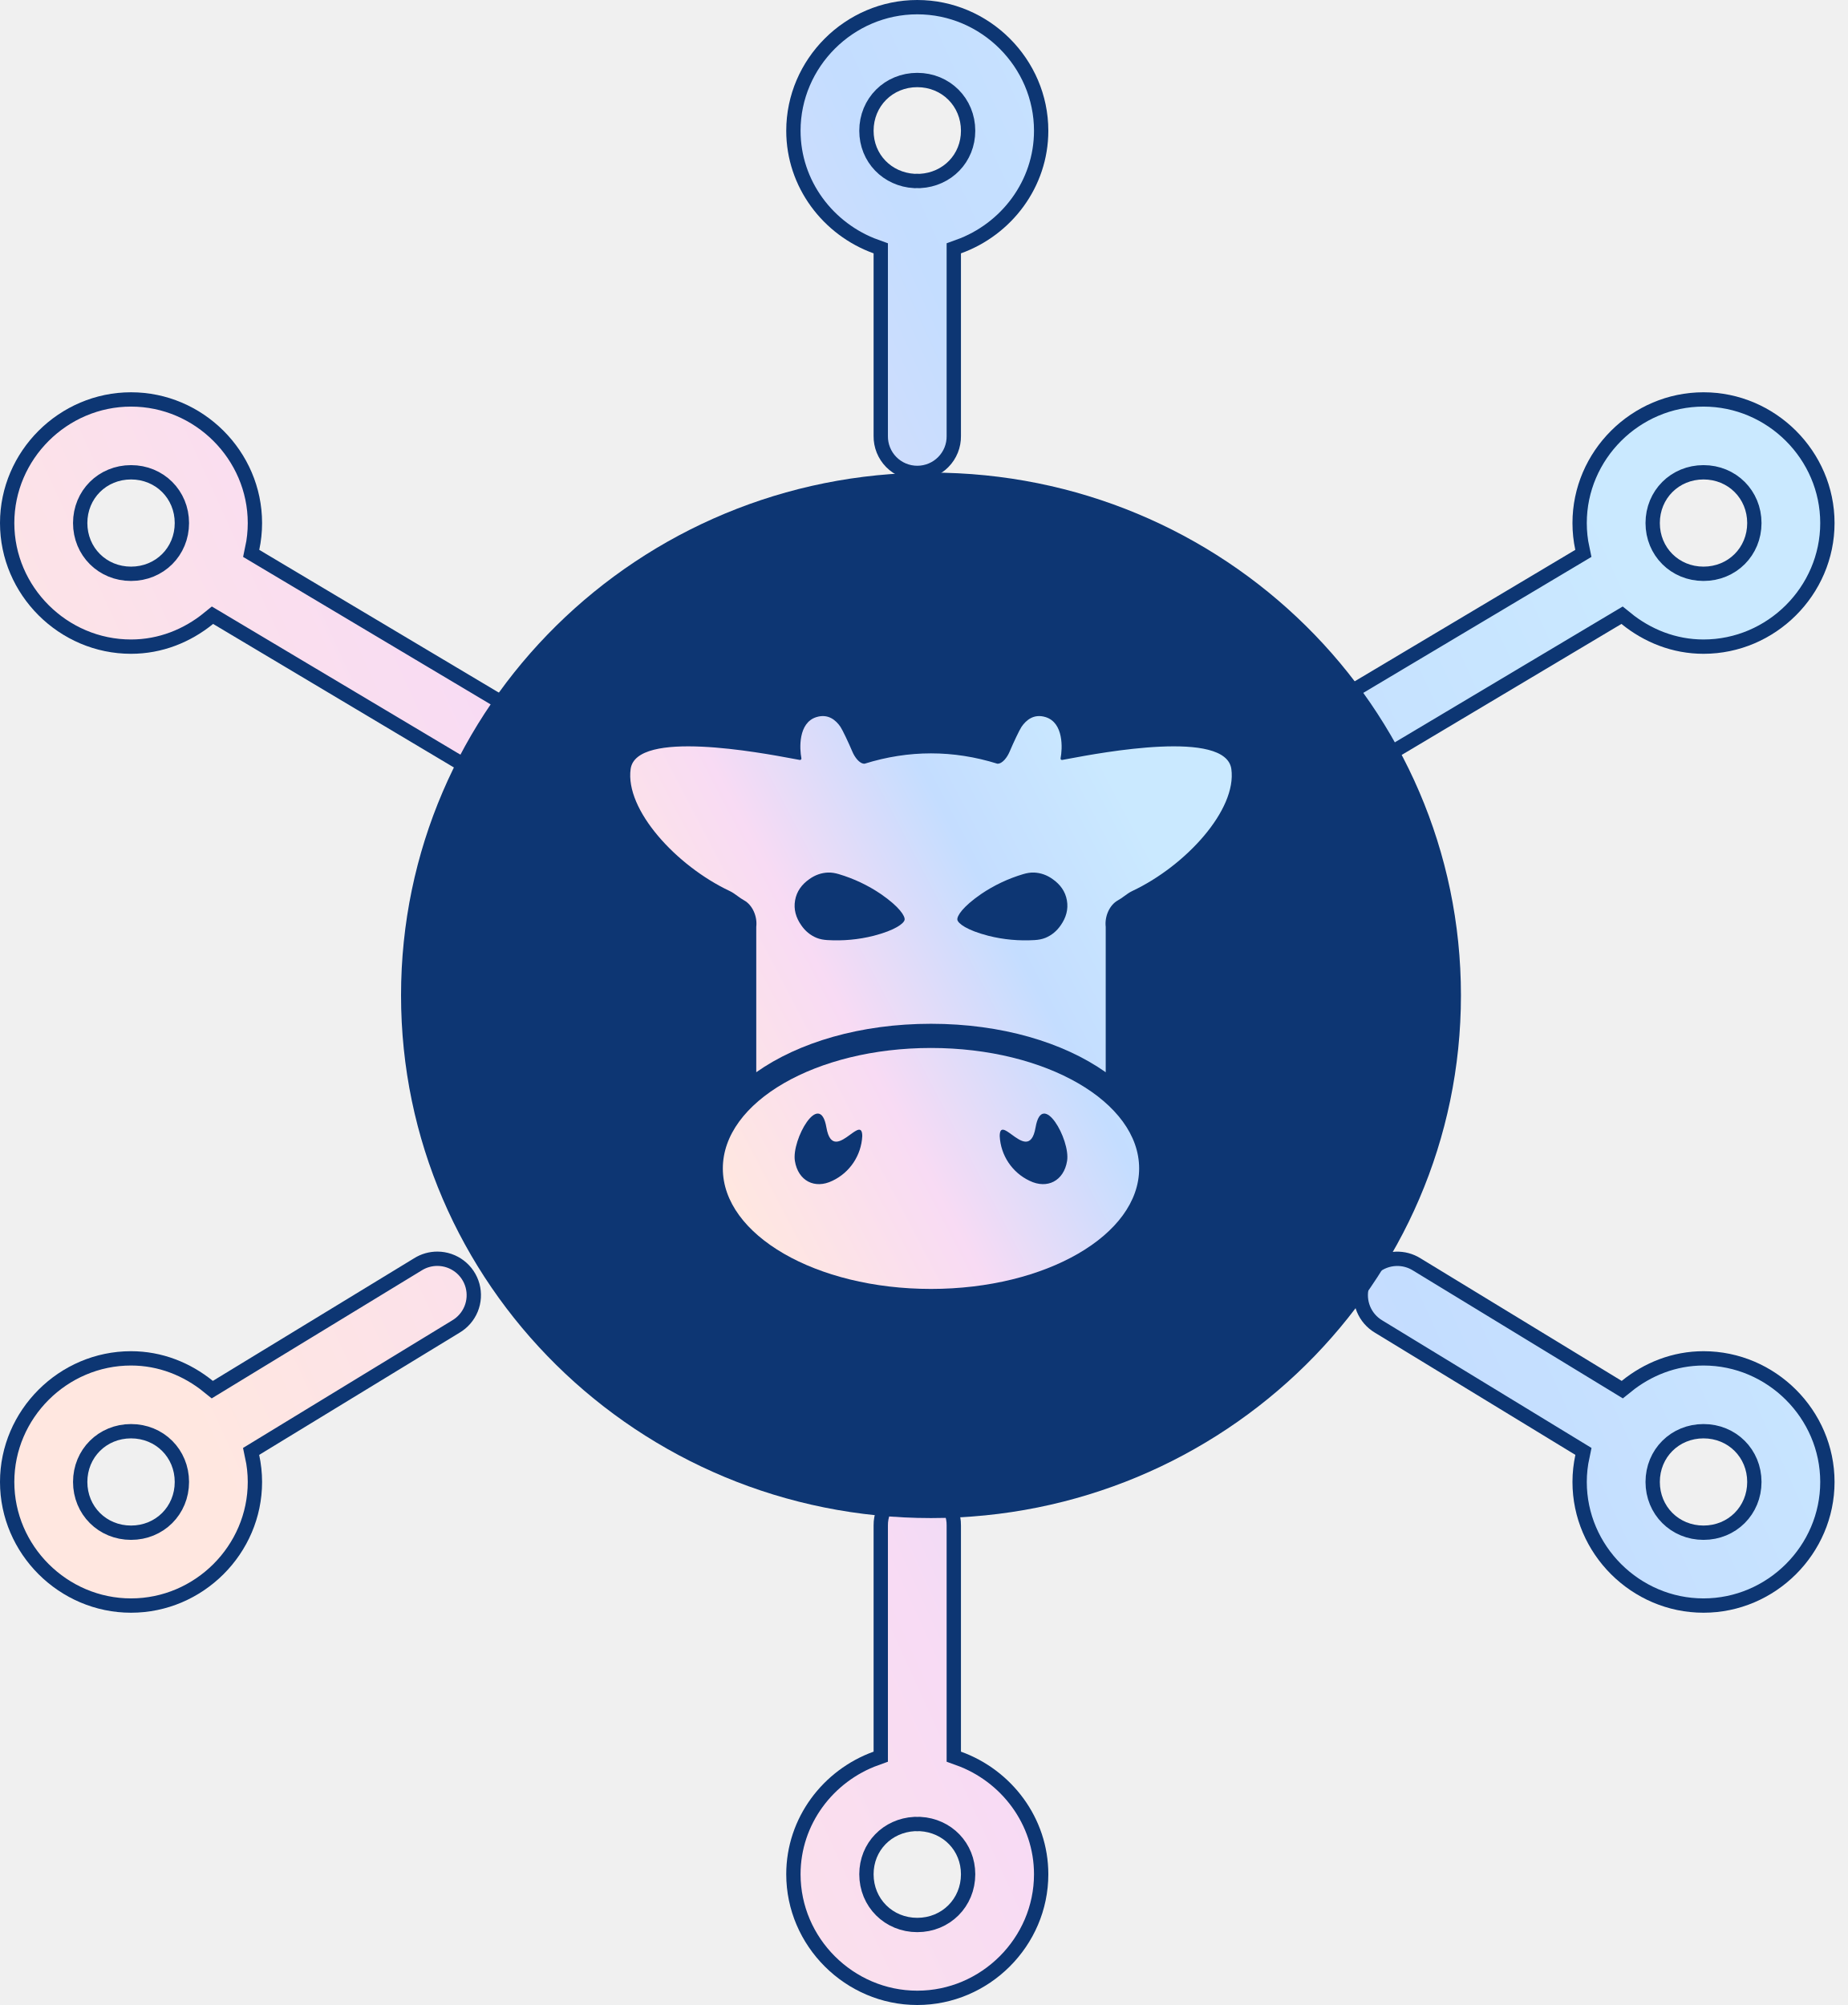
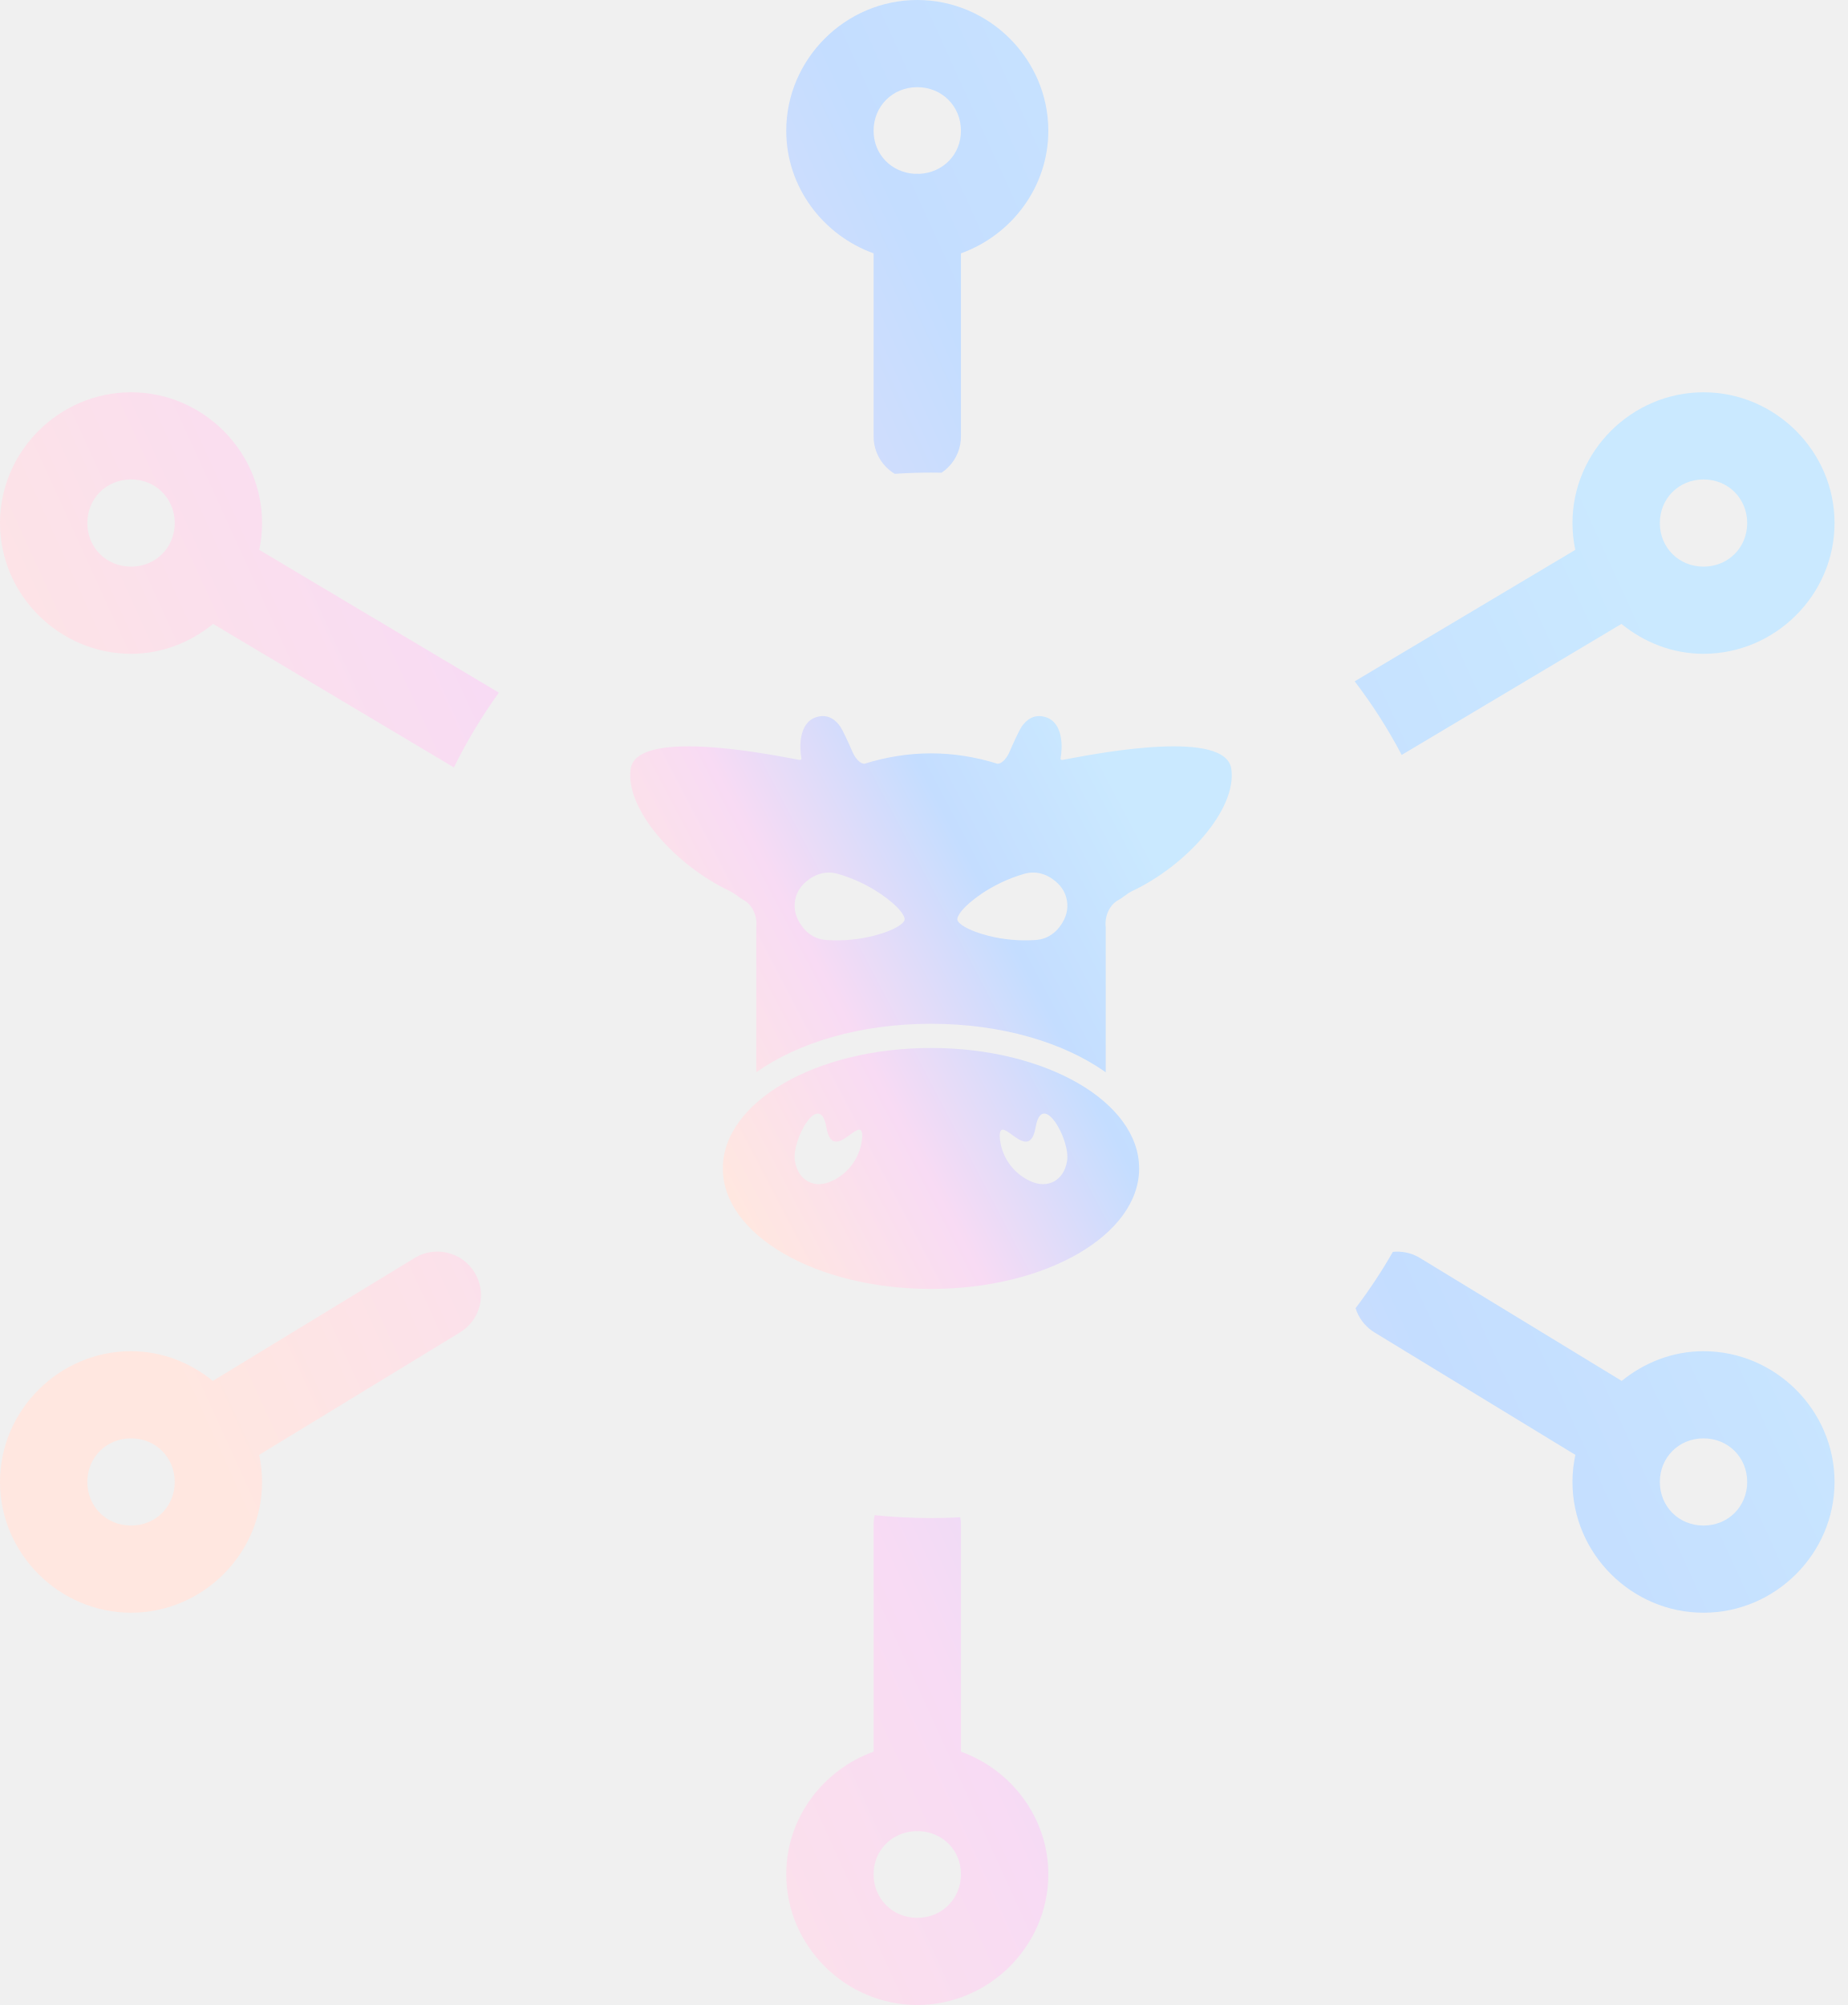
<svg xmlns="http://www.w3.org/2000/svg" width="129" height="140" viewBox="0 0 129 140" fill="none">
-   <mask id="path-1-inside-1_13_271" fill="white">
-     <path d="M64.043 0C59.026 0 54.894 4.124 54.894 9.13C54.894 13.066 57.464 16.42 60.993 17.69V30.435C60.987 30.838 61.062 31.238 61.213 31.613C61.363 31.987 61.587 32.328 61.871 32.615C62.154 32.902 62.493 33.13 62.865 33.286C63.238 33.441 63.638 33.522 64.043 33.522C64.447 33.522 64.847 33.441 65.22 33.286C65.593 33.13 65.931 32.902 66.214 32.615C66.498 32.328 66.722 31.987 66.873 31.613C67.023 31.238 67.098 30.838 67.092 30.435V17.69C70.622 16.42 73.192 13.066 73.192 9.13C73.192 4.124 69.059 0 64.043 0ZM64.043 6.087C65.763 6.087 67.092 7.414 67.092 9.13C67.092 10.786 65.846 12.047 64.215 12.138C64.142 12.134 64.068 12.132 63.995 12.132C63.951 12.133 63.907 12.135 63.864 12.138C62.237 12.044 60.993 10.784 60.993 9.13C60.993 7.414 62.322 6.087 64.043 6.087ZM9.149 27.391C4.132 27.391 0 31.515 0 36.522C0 41.528 4.132 45.652 9.149 45.652C11.321 45.652 13.302 44.849 14.879 43.566L38.079 57.398C38.423 57.603 38.804 57.739 39.201 57.797C39.598 57.855 40.002 57.835 40.391 57.737C40.78 57.64 41.145 57.467 41.467 57.228C41.789 56.989 42.06 56.689 42.266 56.346C42.472 56.002 42.608 55.622 42.666 55.226C42.724 54.83 42.704 54.427 42.606 54.039C42.508 53.651 42.335 53.286 42.096 52.965C41.856 52.643 41.556 52.372 41.212 52.167L18.101 38.394C18.23 37.789 18.298 37.163 18.298 36.522C18.298 31.515 14.166 27.391 9.149 27.391ZM118.936 27.391C113.919 27.391 109.787 31.515 109.787 36.522C109.787 37.163 109.855 37.789 109.984 38.394L86.873 52.167C86.178 52.582 85.677 53.255 85.479 54.039C85.281 54.822 85.403 55.652 85.819 56.346C86.234 57.04 86.909 57.54 87.694 57.737C88.48 57.935 89.311 57.813 90.006 57.398L113.206 43.566C114.783 44.849 116.764 45.652 118.936 45.652C123.953 45.652 128.085 41.528 128.085 36.522C128.085 31.515 123.953 27.391 118.936 27.391ZM9.149 33.478C10.869 33.478 12.199 34.805 12.199 36.522C12.199 38.239 10.869 39.565 9.149 39.565C7.429 39.565 6.099 38.239 6.099 36.522C6.099 34.805 7.429 33.478 9.149 33.478ZM118.936 33.478C120.657 33.478 121.986 34.805 121.986 36.522C121.986 38.239 120.657 39.565 118.936 39.565C117.216 39.565 115.887 38.239 115.887 36.522C115.887 34.805 117.216 33.478 118.936 33.478ZM30.55 87.393C29.968 87.39 29.398 87.553 28.906 87.863L14.861 96.422C13.287 95.147 11.314 94.348 9.149 94.348C4.132 94.348 0 98.472 0 103.478C0 108.485 4.132 112.609 9.149 112.609C14.166 112.609 18.298 108.485 18.298 103.478C18.298 102.831 18.227 102.199 18.095 101.588L32.081 93.058C32.655 92.719 33.103 92.202 33.355 91.586C33.607 90.969 33.649 90.287 33.475 89.644C33.301 89.001 32.921 88.433 32.393 88.026C31.865 87.62 31.217 87.397 30.55 87.393ZM97.44 87.399C96.782 87.424 96.15 87.66 95.638 88.073C95.126 88.487 94.761 89.054 94.599 89.691C94.437 90.327 94.486 90.999 94.738 91.606C94.99 92.213 95.432 92.722 95.998 93.058L109.99 101.588C109.859 102.199 109.787 102.831 109.787 103.478C109.787 108.485 113.919 112.609 118.936 112.609C123.953 112.609 128.085 108.485 128.085 103.478C128.085 98.472 123.953 94.348 118.936 94.348C116.772 94.348 114.798 95.147 113.224 96.422L99.179 87.863C98.659 87.537 98.053 87.375 97.44 87.399ZM9.149 100.435C10.869 100.435 12.199 101.761 12.199 103.478C12.199 105.195 10.869 106.522 9.149 106.522C7.429 106.522 6.099 105.195 6.099 103.478C6.099 101.761 7.429 100.435 9.149 100.435ZM118.936 100.435C120.657 100.435 121.986 101.761 121.986 103.478C121.986 105.195 120.657 106.522 118.936 106.522C117.216 106.522 115.887 105.195 115.887 103.478C115.887 101.761 117.216 100.435 118.936 100.435ZM63.995 103.437C63.187 103.449 62.417 103.781 61.855 104.36C61.292 104.938 60.982 105.716 60.993 106.522V122.31C57.464 123.58 54.894 126.934 54.894 130.87C54.894 135.876 59.026 140 64.043 140C69.059 140 73.192 135.876 73.192 130.87C73.192 126.934 70.622 123.58 67.092 122.31V106.522C67.098 106.115 67.022 105.71 66.868 105.333C66.714 104.956 66.486 104.613 66.197 104.326C65.908 104.038 65.565 103.811 65.186 103.658C64.808 103.506 64.403 103.43 63.995 103.437ZM63.87 127.862C63.987 127.868 64.104 127.868 64.221 127.862C65.848 127.955 67.092 129.216 67.092 130.87C67.092 132.586 65.763 133.913 64.043 133.913C62.322 133.913 60.993 132.586 60.993 130.87C60.993 129.214 62.24 127.953 63.87 127.862Z" />
-   </mask>
-   <path d="M64.043 0C59.026 0 54.894 4.124 54.894 9.13C54.894 13.066 57.464 16.42 60.993 17.69V30.435C60.987 30.838 61.062 31.238 61.213 31.613C61.363 31.987 61.587 32.328 61.871 32.615C62.154 32.902 62.493 33.13 62.865 33.286C63.238 33.441 63.638 33.522 64.043 33.522C64.447 33.522 64.847 33.441 65.22 33.286C65.593 33.13 65.931 32.902 66.214 32.615C66.498 32.328 66.722 31.987 66.873 31.613C67.023 31.238 67.098 30.838 67.092 30.435V17.69C70.622 16.42 73.192 13.066 73.192 9.13C73.192 4.124 69.059 0 64.043 0ZM64.043 6.087C65.763 6.087 67.092 7.414 67.092 9.13C67.092 10.786 65.846 12.047 64.215 12.138C64.142 12.134 64.068 12.132 63.995 12.132C63.951 12.133 63.907 12.135 63.864 12.138C62.237 12.044 60.993 10.784 60.993 9.13C60.993 7.414 62.322 6.087 64.043 6.087ZM9.149 27.391C4.132 27.391 0 31.515 0 36.522C0 41.528 4.132 45.652 9.149 45.652C11.321 45.652 13.302 44.849 14.879 43.566L38.079 57.398C38.423 57.603 38.804 57.739 39.201 57.797C39.598 57.855 40.002 57.835 40.391 57.737C40.78 57.64 41.145 57.467 41.467 57.228C41.789 56.989 42.06 56.689 42.266 56.346C42.472 56.002 42.608 55.622 42.666 55.226C42.724 54.83 42.704 54.427 42.606 54.039C42.508 53.651 42.335 53.286 42.096 52.965C41.856 52.643 41.556 52.372 41.212 52.167L18.101 38.394C18.23 37.789 18.298 37.163 18.298 36.522C18.298 31.515 14.166 27.391 9.149 27.391ZM118.936 27.391C113.919 27.391 109.787 31.515 109.787 36.522C109.787 37.163 109.855 37.789 109.984 38.394L86.873 52.167C86.178 52.582 85.677 53.255 85.479 54.039C85.281 54.822 85.403 55.652 85.819 56.346C86.234 57.04 86.909 57.54 87.694 57.737C88.48 57.935 89.311 57.813 90.006 57.398L113.206 43.566C114.783 44.849 116.764 45.652 118.936 45.652C123.953 45.652 128.085 41.528 128.085 36.522C128.085 31.515 123.953 27.391 118.936 27.391ZM9.149 33.478C10.869 33.478 12.199 34.805 12.199 36.522C12.199 38.239 10.869 39.565 9.149 39.565C7.429 39.565 6.099 38.239 6.099 36.522C6.099 34.805 7.429 33.478 9.149 33.478ZM118.936 33.478C120.657 33.478 121.986 34.805 121.986 36.522C121.986 38.239 120.657 39.565 118.936 39.565C117.216 39.565 115.887 38.239 115.887 36.522C115.887 34.805 117.216 33.478 118.936 33.478ZM30.55 87.393C29.968 87.39 29.398 87.553 28.906 87.863L14.861 96.422C13.287 95.147 11.314 94.348 9.149 94.348C4.132 94.348 0 98.472 0 103.478C0 108.485 4.132 112.609 9.149 112.609C14.166 112.609 18.298 108.485 18.298 103.478C18.298 102.831 18.227 102.199 18.095 101.588L32.081 93.058C32.655 92.719 33.103 92.202 33.355 91.586C33.607 90.969 33.649 90.287 33.475 89.644C33.301 89.001 32.921 88.433 32.393 88.026C31.865 87.62 31.217 87.397 30.55 87.393ZM97.44 87.399C96.782 87.424 96.15 87.66 95.638 88.073C95.126 88.487 94.761 89.054 94.599 89.691C94.437 90.327 94.486 90.999 94.738 91.606C94.99 92.213 95.432 92.722 95.998 93.058L109.99 101.588C109.859 102.199 109.787 102.831 109.787 103.478C109.787 108.485 113.919 112.609 118.936 112.609C123.953 112.609 128.085 108.485 128.085 103.478C128.085 98.472 123.953 94.348 118.936 94.348C116.772 94.348 114.798 95.147 113.224 96.422L99.179 87.863C98.659 87.537 98.053 87.375 97.44 87.399ZM9.149 100.435C10.869 100.435 12.199 101.761 12.199 103.478C12.199 105.195 10.869 106.522 9.149 106.522C7.429 106.522 6.099 105.195 6.099 103.478C6.099 101.761 7.429 100.435 9.149 100.435ZM118.936 100.435C120.657 100.435 121.986 101.761 121.986 103.478C121.986 105.195 120.657 106.522 118.936 106.522C117.216 106.522 115.887 105.195 115.887 103.478C115.887 101.761 117.216 100.435 118.936 100.435ZM63.995 103.437C63.187 103.449 62.417 103.781 61.855 104.36C61.292 104.938 60.982 105.716 60.993 106.522V122.31C57.464 123.58 54.894 126.934 54.894 130.87C54.894 135.876 59.026 140 64.043 140C69.059 140 73.192 135.876 73.192 130.87C73.192 126.934 70.622 123.58 67.092 122.31V106.522C67.098 106.115 67.022 105.71 66.868 105.333C66.714 104.956 66.486 104.613 66.197 104.326C65.908 104.038 65.565 103.811 65.186 103.658C64.808 103.506 64.403 103.43 63.995 103.437ZM63.87 127.862C63.987 127.868 64.104 127.868 64.221 127.862C65.848 127.955 67.092 129.216 67.092 130.87C67.092 132.586 65.763 133.913 64.043 133.913C62.322 133.913 60.993 132.586 60.993 130.87C60.993 129.214 62.24 127.953 63.87 127.862Z" fill="url(#paint0_linear_13_271)" stroke="#0D3673" stroke-width="2" mask="url(#path-1-inside-1_13_271)" />
-   <ellipse cx="65" cy="69.5" rx="37" ry="36.5" fill="#0D3673" />
-   <path fill-rule="evenodd" clip-rule="evenodd" d="M74.589 52.985C76.908 52.549 85.584 50.921 85.97 53.696C86.366 56.538 82.791 60.456 79.05 62.217C78.853 62.31 78.678 62.438 78.503 62.566C78.357 62.673 78.211 62.779 78.052 62.866C77.464 63.188 77.113 63.992 77.199 64.717V74.87C74.25 72.784 69.914 71.486 65 71.486C60.086 71.486 55.751 72.784 52.801 74.869V64.717C52.888 63.992 52.536 63.188 51.948 62.866C51.789 62.779 51.644 62.673 51.498 62.567C51.322 62.438 51.147 62.31 50.95 62.217C47.209 60.456 43.634 56.538 44.03 53.696C44.417 50.921 53.094 52.55 55.412 52.985C55.596 53.019 55.74 53.046 55.837 53.063C55.904 53.075 55.967 53.017 55.953 52.95C55.82 52.279 55.724 50.464 57.003 50.071C57.82 49.819 58.359 50.283 58.679 50.751C58.822 50.961 59.251 51.869 59.517 52.499C59.661 52.839 59.996 53.336 60.363 53.327C61.904 52.845 63.452 52.604 65 52.604C66.548 52.604 68.096 52.845 69.637 53.327C70.005 53.336 70.339 52.839 70.483 52.499C70.749 51.869 71.178 50.961 71.321 50.751C71.641 50.283 72.18 49.819 72.998 50.071C74.276 50.464 74.18 52.279 74.047 52.95C74.033 53.017 74.096 53.075 74.163 53.063C74.26 53.046 74.404 53.019 74.589 52.985ZM63.158 64.225C63.201 63.968 62.79 63.316 61.507 62.431C60.606 61.818 59.608 61.347 58.565 61.037C58.32 60.964 58.065 60.917 57.809 60.926C57.343 60.943 56.897 61.103 56.505 61.387C55.982 61.752 55.62 62.239 55.511 62.869C55.399 63.498 55.574 64.081 55.941 64.604C56.212 65.004 56.578 65.308 57.01 65.485C57.246 65.582 57.502 65.625 57.758 65.641C58.843 65.708 59.941 65.609 60.996 65.342C62.503 64.952 63.111 64.481 63.158 64.225ZM72.991 65.485C73.423 65.308 73.788 65.004 74.06 64.604C74.427 64.081 74.601 63.499 74.489 62.869C74.38 62.239 74.018 61.752 73.495 61.386C73.104 61.103 72.657 60.943 72.191 60.926C71.936 60.917 71.68 60.964 71.436 61.037C70.392 61.347 69.394 61.818 68.493 62.431C67.21 63.316 66.799 63.968 66.842 64.225C66.889 64.48 67.497 64.952 69.004 65.342C70.059 65.609 71.157 65.708 72.243 65.641C72.498 65.625 72.754 65.582 72.991 65.485Z" fill="url(#paint1_linear_13_271)" />
-   <path fill-rule="evenodd" clip-rule="evenodd" d="M50.467 81.587C50.467 76.941 56.974 73.175 65 73.175C73.026 73.175 79.533 76.941 79.533 81.587C79.533 86.234 73.027 90 65 90C56.974 90 50.467 86.234 50.467 81.587ZM55.498 81.064C55.72 82.447 56.878 83.057 58.122 82.447C59.335 81.873 60.134 80.674 60.202 79.329C60.197 78.615 59.821 78.889 59.358 79.227C58.738 79.68 57.96 80.247 57.698 78.723C57.241 76.059 55.255 79.582 55.498 81.064ZM71.879 82.447C73.122 83.057 74.28 82.447 74.502 81.064C74.745 79.582 72.759 76.059 72.302 78.723C72.04 80.247 71.262 79.68 70.642 79.227C70.179 78.889 69.803 78.615 69.798 79.329C69.866 80.674 70.665 81.873 71.879 82.447Z" fill="url(#paint2_linear_13_271)" />
+   <path fill-rule="evenodd" clip-rule="evenodd" d="M54.894 9.13C54.894 4.124 59.026 0 64.043 0C69.059 0 73.192 4.124 73.192 9.13C73.192 13.066 70.622 16.42 67.092 17.69V30.435C67.098 30.838 67.023 31.238 66.873 31.613C66.722 31.987 66.498 32.328 66.214 32.615C66.069 32.762 65.91 32.893 65.739 33.007C65.493 33.002 65.247 33 65 33C64.149 33 63.304 33.028 62.467 33.084C62.25 32.953 62.05 32.796 61.871 32.615C61.587 32.328 61.363 31.987 61.213 31.613C61.062 31.238 60.987 30.838 60.993 30.435V17.69C57.464 16.42 54.894 13.066 54.894 9.13ZM67.092 9.13C67.092 7.414 65.763 6.087 64.043 6.087C62.322 6.087 60.993 7.414 60.993 9.13C60.993 10.784 62.237 12.044 63.864 12.138C63.907 12.135 63.951 12.133 63.995 12.132C64.068 12.132 64.142 12.134 64.215 12.138C65.846 12.047 67.092 10.786 67.092 9.13Z" fill="url(#paint0_linear_13_271)" />
+   <path fill-rule="evenodd" clip-rule="evenodd" d="M34.831 48.364L18.101 38.394C18.23 37.789 18.298 37.163 18.298 36.522C18.298 31.515 14.166 27.391 9.149 27.391C4.132 27.391 0 31.515 0 36.522C0 41.528 4.132 45.652 9.149 45.652C11.321 45.652 13.302 44.849 14.879 43.566L31.691 53.589C32.592 51.757 33.644 50.01 34.831 48.364ZM12.199 36.522C12.199 34.805 10.869 33.478 9.149 33.478C7.429 33.478 6.099 34.805 6.099 36.522C6.099 38.239 7.429 39.565 9.149 39.565C10.869 39.565 12.199 38.239 12.199 36.522Z" fill="url(#paint1_linear_13_271)" />
+   <path fill-rule="evenodd" clip-rule="evenodd" d="M61.071 105.797C61.016 106.032 60.989 106.276 60.993 106.522V122.31C57.464 123.58 54.894 126.934 54.894 130.87C54.894 135.876 59.026 140 64.043 140C69.059 140 73.192 135.876 73.192 130.87C73.192 126.934 70.622 123.58 67.092 122.31V106.522C67.095 106.328 67.079 106.135 67.045 105.945C66.368 105.982 65.686 106 65 106C63.673 106 62.362 105.931 61.071 105.797ZM64.221 127.862C64.104 127.868 63.987 127.868 63.87 127.862C62.24 127.953 60.993 129.214 60.993 130.87C60.993 132.586 62.322 133.913 64.043 133.913C65.763 133.913 67.092 132.586 67.092 130.87C67.092 129.216 65.848 127.955 64.221 127.862Z" fill="url(#paint2_linear_13_271)" />
+   <path fill-rule="evenodd" clip-rule="evenodd" d="M94.643 91.346C94.671 91.434 94.702 91.521 94.738 91.606C94.99 92.213 95.432 92.722 95.998 93.058L109.99 101.588C109.859 102.199 109.787 102.831 109.787 103.478C109.787 108.485 113.919 112.609 118.936 112.609C123.953 112.609 128.085 108.485 128.085 103.478C128.085 98.472 123.953 94.348 118.936 94.348C116.772 94.348 114.798 95.147 113.224 96.422L99.179 87.863C98.659 87.537 98.053 87.375 97.44 87.399C97.375 87.401 97.31 87.406 97.246 87.412C96.463 88.781 95.593 90.095 94.643 91.346ZM121.986 103.478C121.986 101.761 120.657 100.435 118.936 100.435C117.216 100.435 115.887 101.761 115.887 103.478C115.887 105.195 117.216 106.522 118.936 106.522C120.657 106.522 121.986 105.195 121.986 103.478Z" fill="url(#paint3_linear_13_271)" />
+   <path fill-rule="evenodd" clip-rule="evenodd" d="M97.863 52.713L113.206 43.566C114.783 44.849 116.764 45.652 118.936 45.652C123.953 45.652 128.085 41.528 128.085 36.522C128.085 31.515 123.953 27.391 118.936 27.391C113.919 27.391 109.787 31.515 109.787 36.522C109.787 37.163 109.855 37.789 109.984 38.394L94.582 47.573C95.814 49.188 96.913 50.906 97.863 52.713ZM121.986 36.522C121.986 34.805 120.657 33.478 118.936 33.478C117.216 33.478 115.887 34.805 115.887 36.522C115.887 38.239 117.216 39.565 118.936 39.565C120.657 39.565 121.986 38.239 121.986 36.522Z" fill="url(#paint4_linear_13_271)" />
+   <path fill-rule="evenodd" clip-rule="evenodd" d="M28.906 87.863C29.398 87.553 29.968 87.39 30.55 87.393C31.217 87.397 31.865 87.62 32.393 88.026C32.921 88.433 33.301 89.001 33.475 89.644C33.649 90.287 33.607 90.969 33.355 91.586C33.103 92.202 32.655 92.719 32.081 93.058L18.095 101.588C18.227 102.199 18.298 102.831 18.298 103.478C18.298 108.485 14.166 112.609 9.149 112.609C4.132 112.609 0 108.485 0 103.478C0 98.472 4.132 94.348 9.149 94.348C11.314 94.348 13.287 95.147 14.861 96.422L28.906 87.863ZM12.199 103.478C12.199 101.761 10.869 100.435 9.149 100.435C7.429 100.435 6.099 101.761 6.099 103.478C6.099 105.195 7.429 106.522 9.149 106.522C10.869 106.522 12.199 105.195 12.199 103.478Z" fill="url(#paint5_linear_13_271)" />
+   <path fill-rule="evenodd" clip-rule="evenodd" d="M74.589 52.985C76.908 52.549 85.584 50.921 85.97 53.696C86.366 56.538 82.791 60.456 79.05 62.217C78.853 62.31 78.678 62.438 78.503 62.566C78.357 62.673 78.211 62.779 78.052 62.866C77.464 63.188 77.113 63.992 77.199 64.717V74.87C74.25 72.784 69.914 71.486 65 71.486C60.086 71.486 55.751 72.784 52.801 74.869V64.717C52.888 63.992 52.536 63.188 51.948 62.866C51.789 62.779 51.644 62.673 51.498 62.567C51.322 62.438 51.147 62.31 50.95 62.217C47.209 60.456 43.634 56.538 44.03 53.696C44.417 50.921 53.094 52.55 55.412 52.985C55.596 53.019 55.74 53.046 55.837 53.063C55.904 53.075 55.967 53.017 55.953 52.95C55.82 52.279 55.724 50.464 57.003 50.071C57.82 49.819 58.359 50.283 58.679 50.751C58.822 50.961 59.251 51.869 59.517 52.499C59.661 52.839 59.996 53.336 60.363 53.327C61.904 52.845 63.452 52.604 65 52.604C66.548 52.604 68.096 52.845 69.637 53.327C70.005 53.336 70.339 52.839 70.483 52.499C70.749 51.869 71.178 50.961 71.321 50.751C71.641 50.283 72.18 49.819 72.998 50.071C74.276 50.464 74.18 52.279 74.047 52.95C74.033 53.017 74.096 53.075 74.163 53.063C74.26 53.046 74.404 53.019 74.589 52.985ZM63.158 64.225C63.201 63.968 62.79 63.316 61.507 62.431C60.606 61.818 59.608 61.347 58.565 61.037C58.32 60.964 58.065 60.917 57.809 60.926C57.343 60.943 56.897 61.103 56.505 61.387C55.982 61.752 55.62 62.239 55.511 62.869C55.399 63.498 55.574 64.081 55.941 64.604C56.212 65.004 56.578 65.308 57.01 65.485C57.246 65.582 57.502 65.625 57.758 65.641C58.843 65.708 59.941 65.609 60.996 65.342C62.503 64.952 63.111 64.481 63.158 64.225ZM72.991 65.485C73.423 65.308 73.788 65.004 74.06 64.604C74.427 64.081 74.601 63.499 74.489 62.869C74.38 62.239 74.018 61.752 73.495 61.386C73.104 61.103 72.657 60.943 72.191 60.926C71.936 60.917 71.68 60.964 71.436 61.037C70.392 61.347 69.394 61.818 68.493 62.431C67.21 63.316 66.799 63.968 66.842 64.225C66.889 64.48 67.497 64.952 69.004 65.342C70.059 65.609 71.157 65.708 72.243 65.641C72.498 65.625 72.754 65.582 72.991 65.485Z" fill="url(#paint6_linear_13_271)" />
+   <path fill-rule="evenodd" clip-rule="evenodd" d="M50.467 81.587C50.467 76.941 56.974 73.175 65 73.175C73.026 73.175 79.533 76.941 79.533 81.587C79.533 86.234 73.027 90 65 90C56.974 90 50.467 86.234 50.467 81.587ZM55.498 81.064C55.72 82.447 56.878 83.057 58.122 82.447C59.335 81.873 60.134 80.674 60.202 79.329C60.197 78.615 59.821 78.889 59.358 79.227C58.738 79.68 57.96 80.247 57.698 78.723C57.241 76.059 55.255 79.582 55.498 81.064ZM71.879 82.447C73.122 83.057 74.28 82.447 74.502 81.064C74.745 79.582 72.759 76.059 72.302 78.723C72.04 80.247 71.262 79.68 70.642 79.227C70.179 78.889 69.803 78.615 69.798 79.329C69.866 80.674 70.665 81.873 71.879 82.447Z" fill="url(#paint7_linear_13_271)" />
  <defs>
    <linearGradient id="paint0_linear_13_271" x1="3.81469e-06" y1="70" x2="105.945" y2="21.568" gradientUnits="userSpaceOnUse">
      <stop stop-color="#FFE7E0" />
      <stop offset="0.344" stop-color="#F8DBF4" />
      <stop offset="0.688" stop-color="#C4DDFF" />
      <stop offset="1" stop-color="#CAE9FF" />
    </linearGradient>
-     <linearGradient id="paint1_linear_13_271" x1="44" y1="70" x2="76.934" y2="52.721" gradientUnits="userSpaceOnUse">
+     <linearGradient id="paint1_linear_13_271" x1="3.81469e-06" y1="70" x2="105.945" y2="21.568" gradientUnits="userSpaceOnUse">
      <stop stop-color="#FFE7E0" />
      <stop offset="0.344" stop-color="#F8DBF4" />
      <stop offset="0.688" stop-color="#C4DDFF" />
      <stop offset="1" stop-color="#CAE9FF" />
    </linearGradient>
-     <linearGradient id="paint2_linear_13_271" x1="44" y1="70" x2="76.934" y2="52.721" gradientUnits="userSpaceOnUse">
+     <linearGradient id="paint2_linear_13_271" x1="3.81469e-06" y1="70" x2="105.945" y2="21.568" gradientUnits="userSpaceOnUse">
+       <stop stop-color="#FFE7E0" />
+       <stop offset="0.344" stop-color="#F8DBF4" />
+       <stop offset="0.688" stop-color="#C4DDFF" />
+       <stop offset="1" stop-color="#CAE9FF" />
+     </linearGradient>
+     <linearGradient id="paint3_linear_13_271" x1="3.81469e-06" y1="70" x2="105.945" y2="21.568" gradientUnits="userSpaceOnUse">
+       <stop stop-color="#FFE7E0" />
+       <stop offset="0.344" stop-color="#F8DBF4" />
+       <stop offset="0.688" stop-color="#C4DDFF" />
+       <stop offset="1" stop-color="#CAE9FF" />
+     </linearGradient>
+     <linearGradient id="paint4_linear_13_271" x1="3.81469e-06" y1="70" x2="105.945" y2="21.568" gradientUnits="userSpaceOnUse">
+       <stop stop-color="#FFE7E0" />
+       <stop offset="0.344" stop-color="#F8DBF4" />
+       <stop offset="0.688" stop-color="#C4DDFF" />
+       <stop offset="1" stop-color="#CAE9FF" />
+     </linearGradient>
+     <linearGradient id="paint5_linear_13_271" x1="3.81469e-06" y1="70" x2="105.945" y2="21.568" gradientUnits="userSpaceOnUse">
+       <stop stop-color="#FFE7E0" />
+       <stop offset="0.344" stop-color="#F8DBF4" />
+       <stop offset="0.688" stop-color="#C4DDFF" />
+       <stop offset="1" stop-color="#CAE9FF" />
+     </linearGradient>
+     <linearGradient id="paint6_linear_13_271" x1="44" y1="70" x2="76.934" y2="52.721" gradientUnits="userSpaceOnUse">
+       <stop stop-color="#FFE7E0" />
+       <stop offset="0.344" stop-color="#F8DBF4" />
+       <stop offset="0.688" stop-color="#C4DDFF" />
+       <stop offset="1" stop-color="#CAE9FF" />
+     </linearGradient>
+     <linearGradient id="paint7_linear_13_271" x1="44" y1="70" x2="76.934" y2="52.721" gradientUnits="userSpaceOnUse">
      <stop stop-color="#FFE7E0" />
      <stop offset="0.344" stop-color="#F8DBF4" />
      <stop offset="0.688" stop-color="#C4DDFF" />
      <stop offset="1" stop-color="#CAE9FF" />
    </linearGradient>
  </defs>
</svg>
